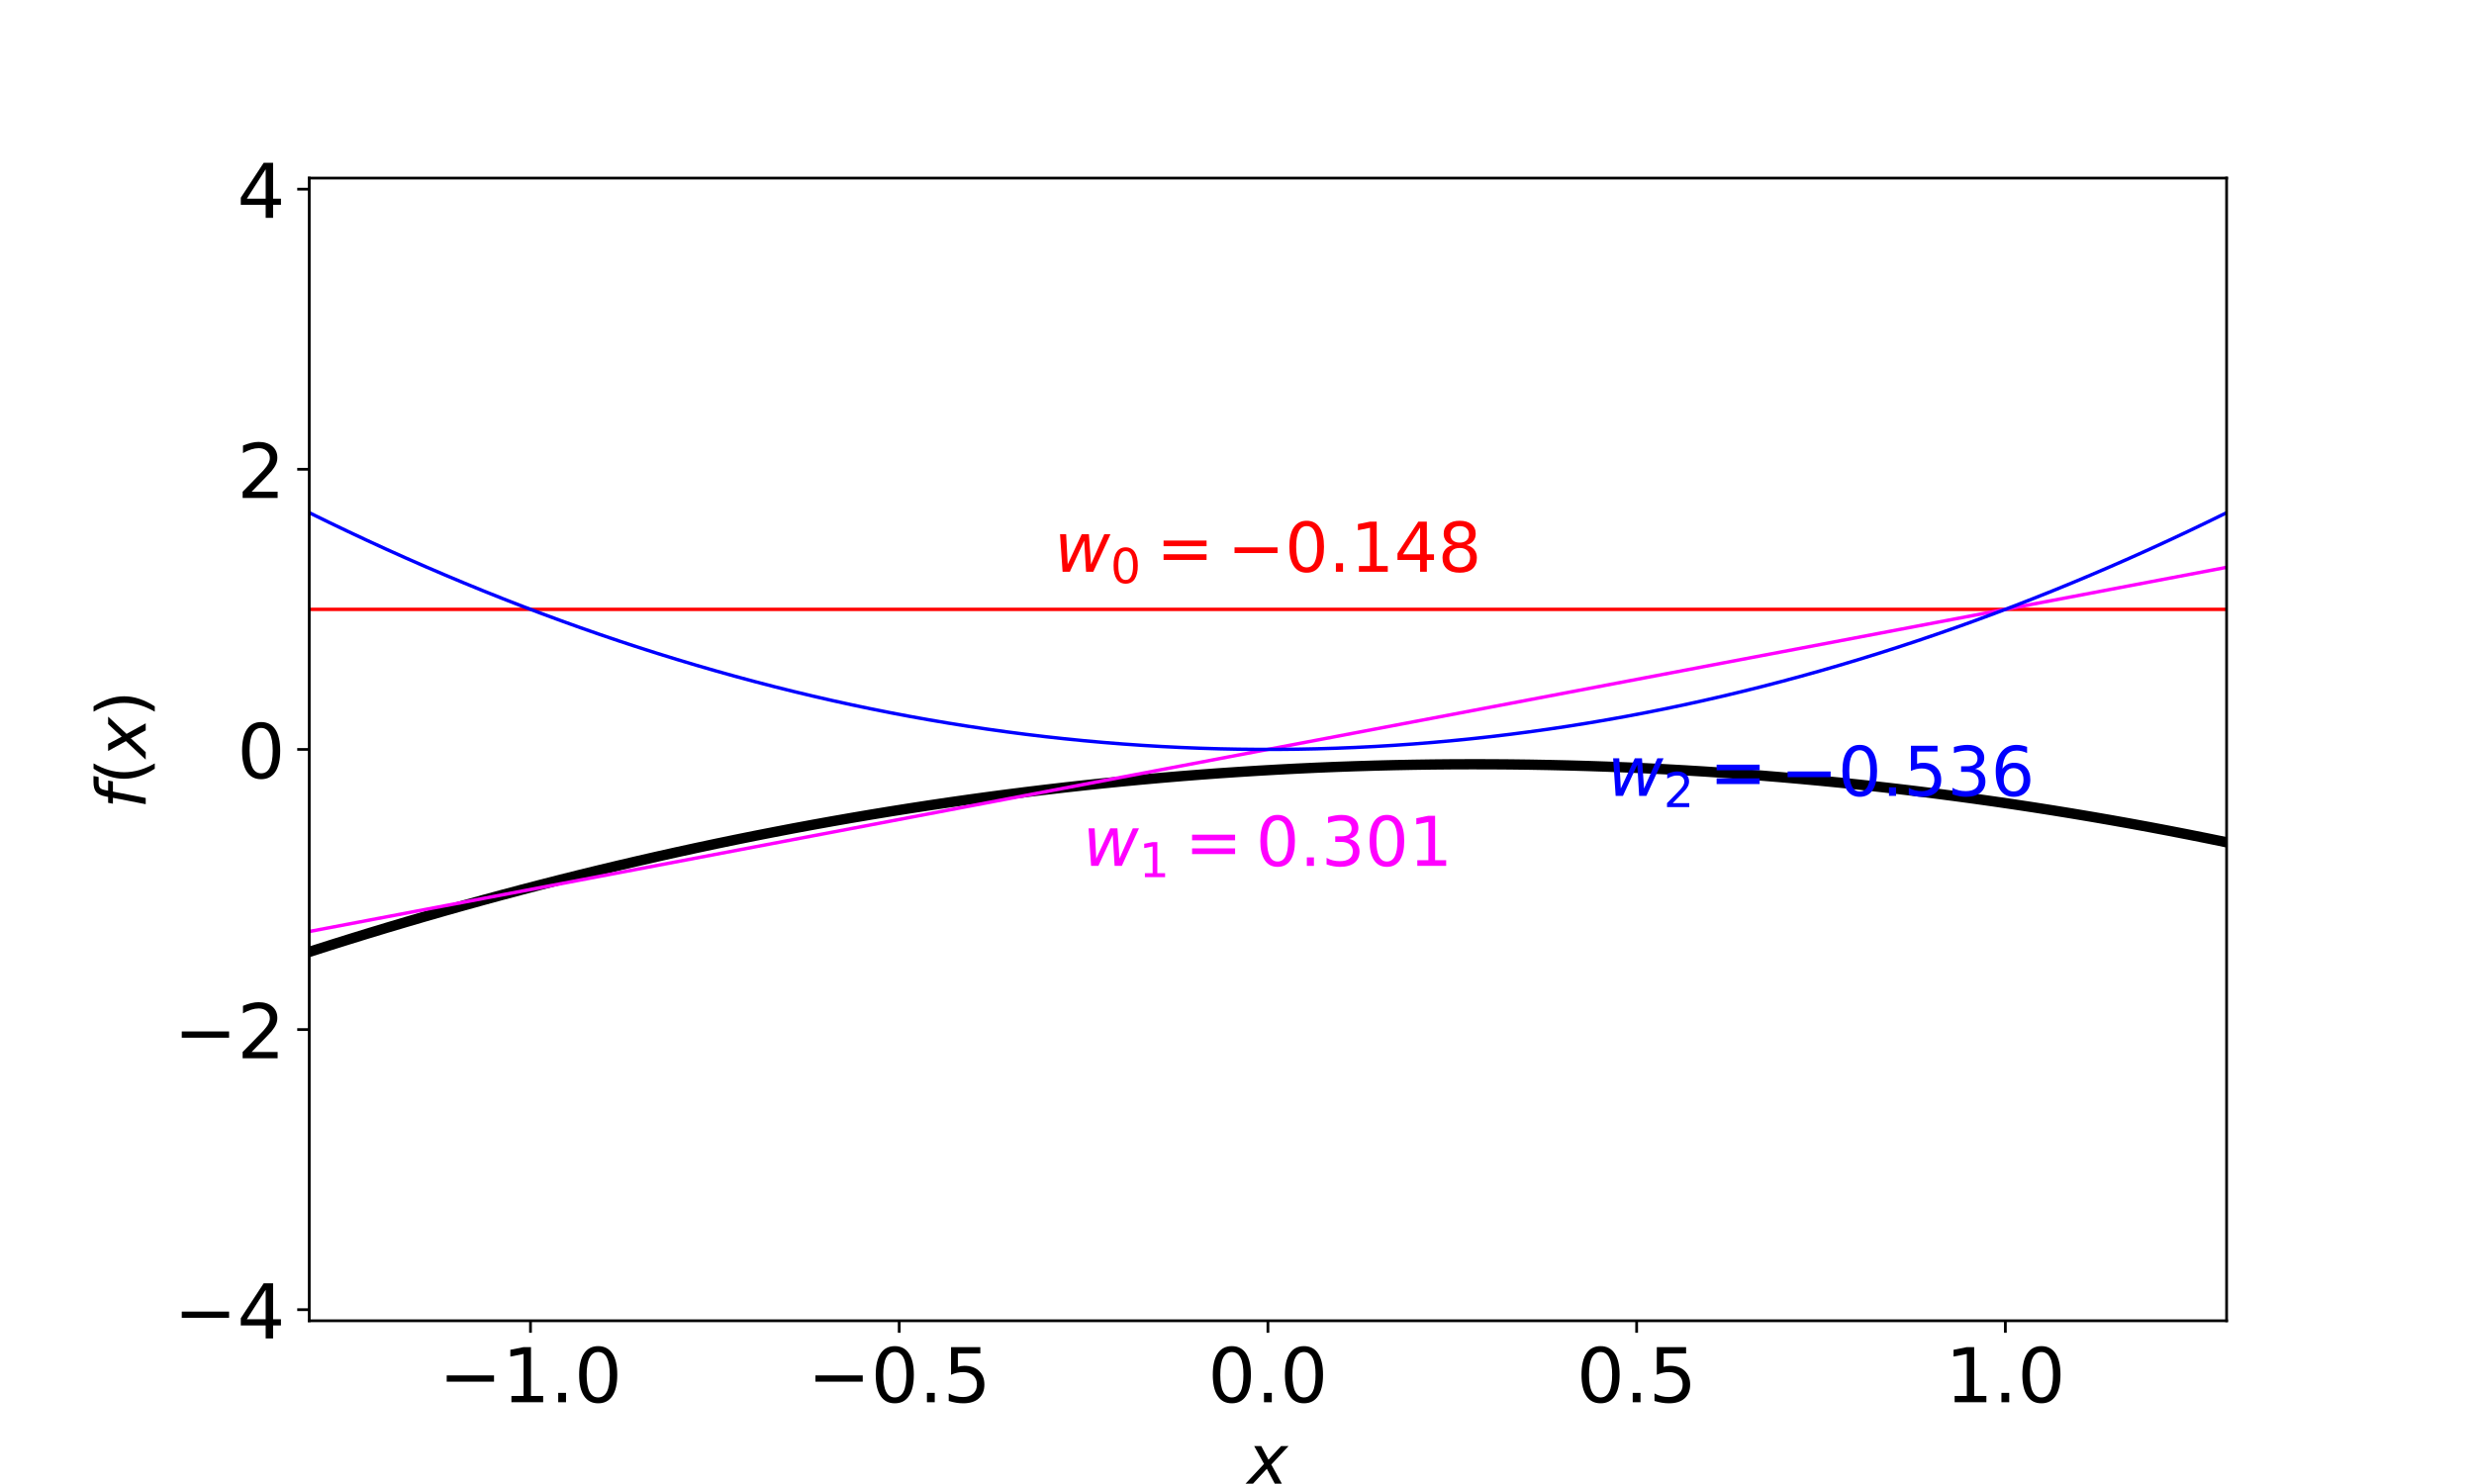
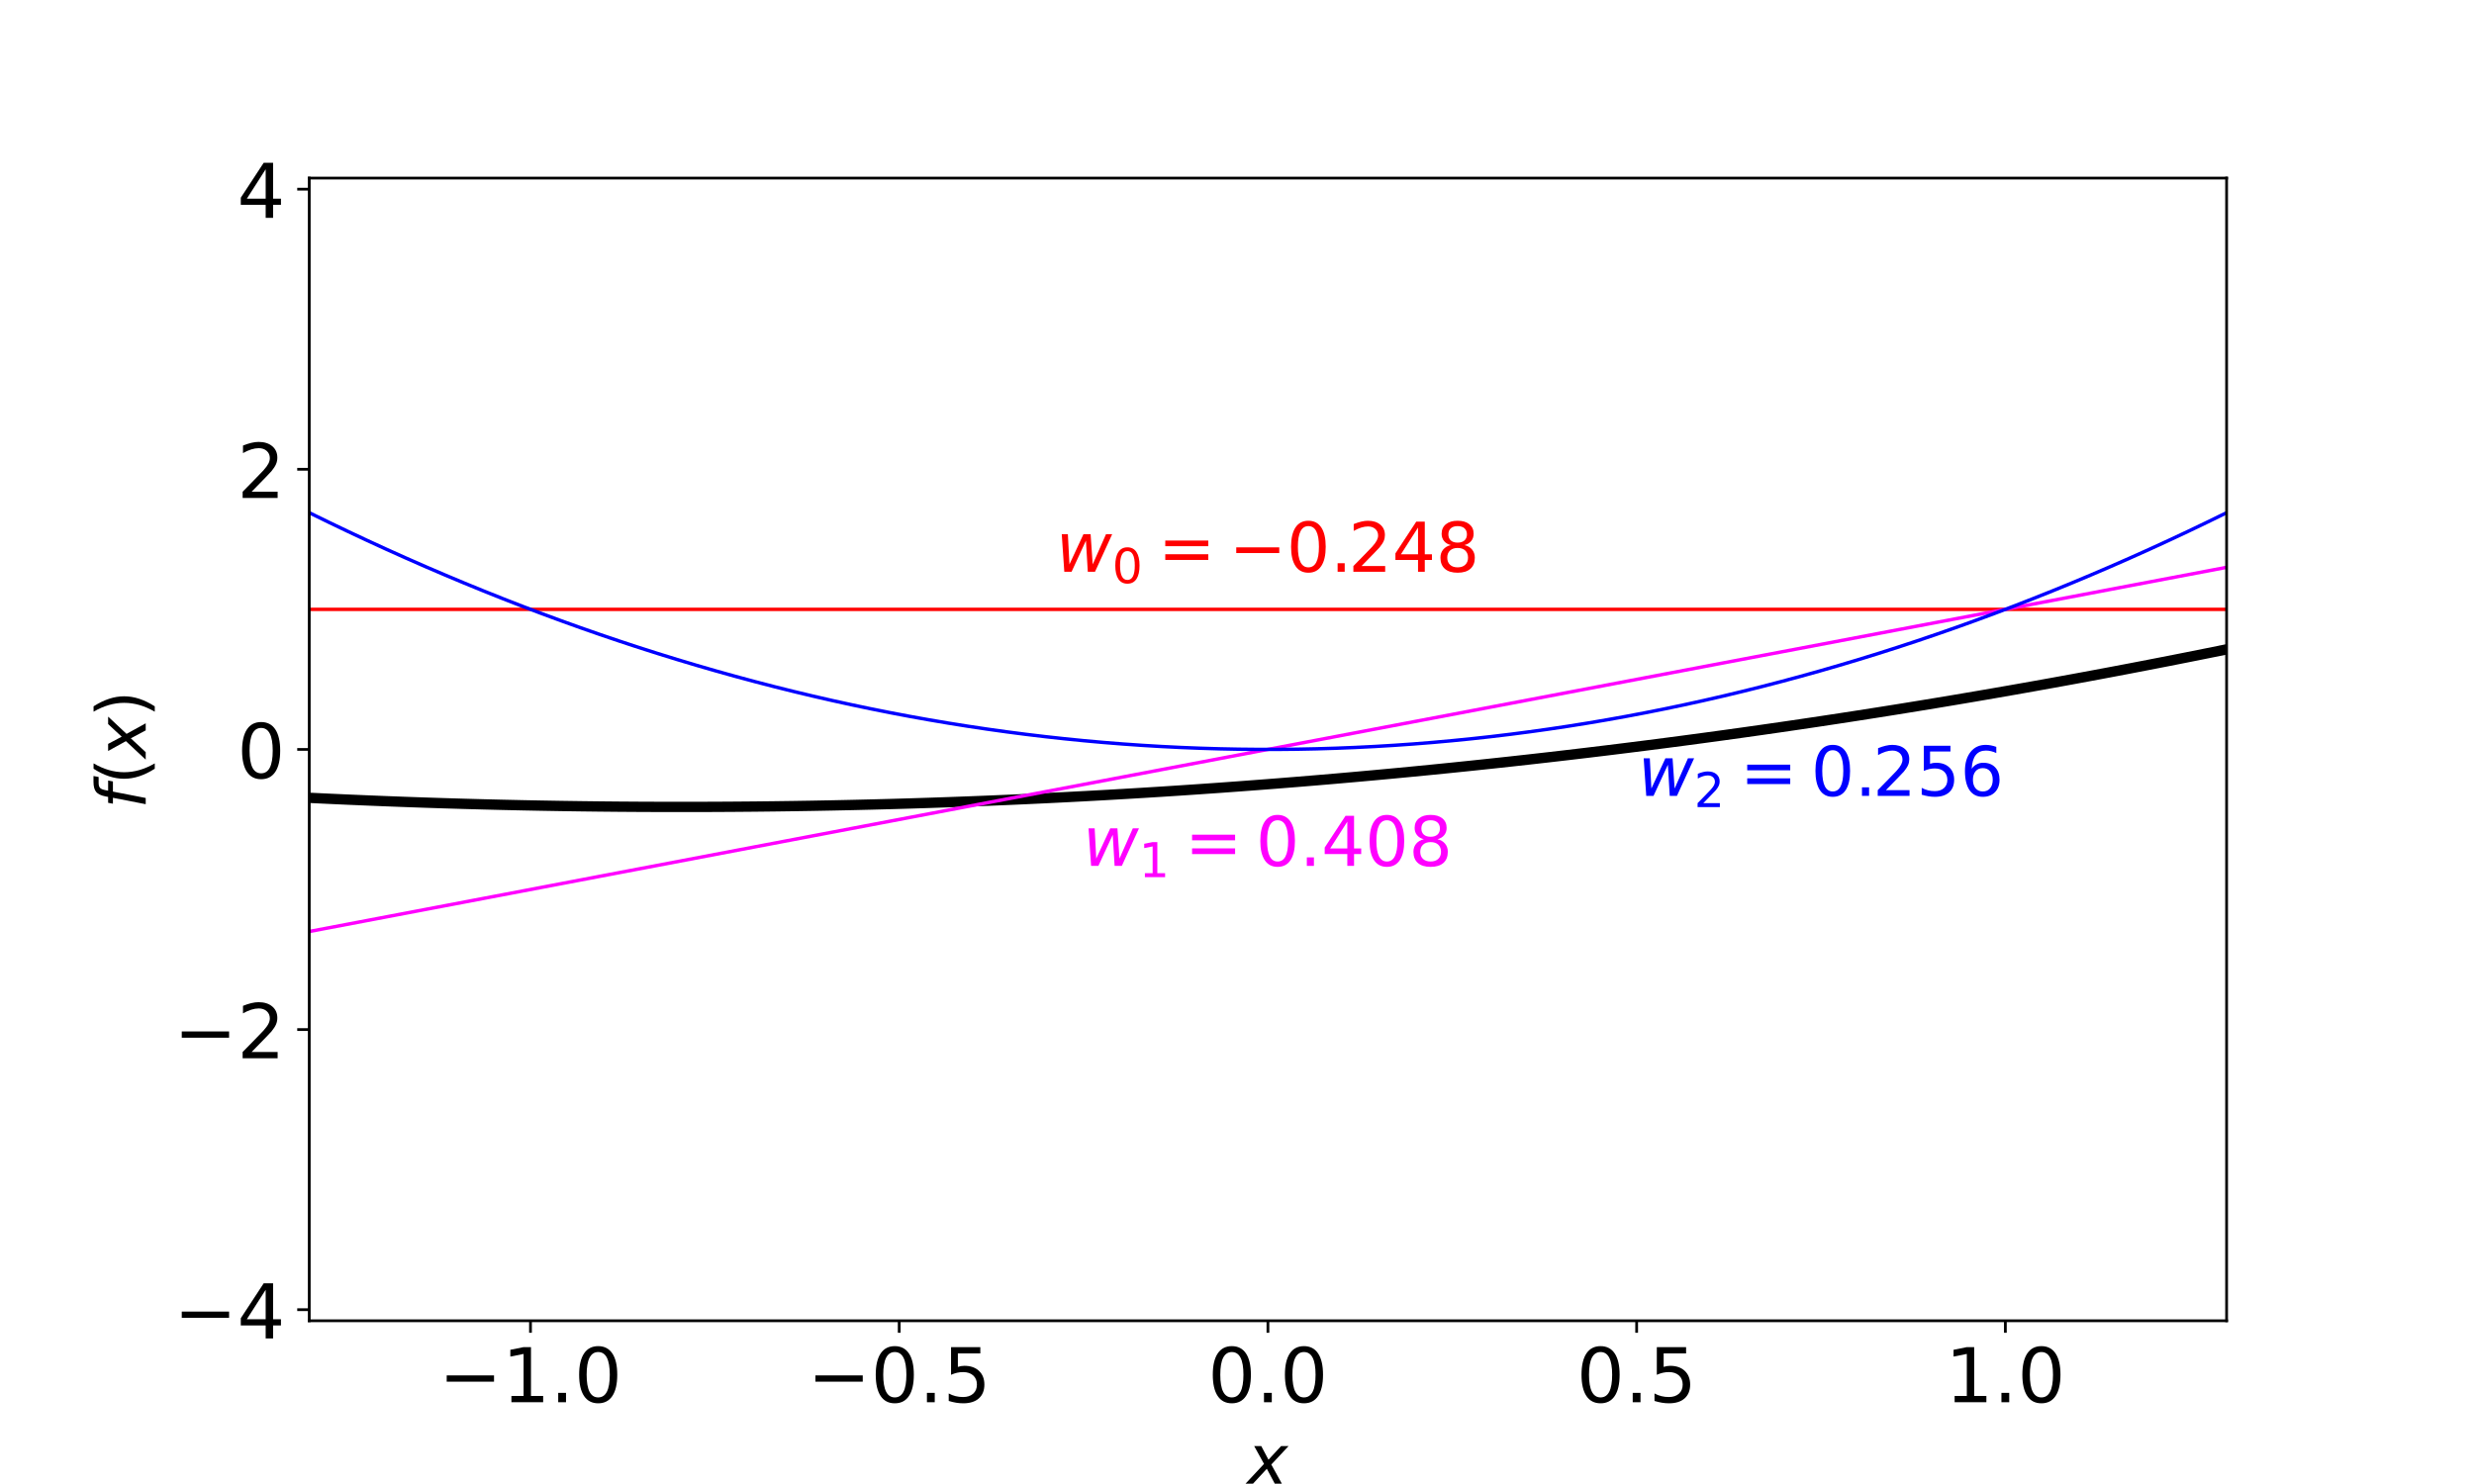
<svg xmlns="http://www.w3.org/2000/svg" xmlns:xlink="http://www.w3.org/1999/xlink" width="720pt" height="432pt" viewBox="0 0 720 432" version="1.1">
  <defs>
    <style type="text/css">*{stroke-linejoin: round; stroke-linecap: butt}</style>
  </defs>
  <g id="figure_1">
    <g id="patch_1">
      <path d="M 0 432  L 720 432  L 720 0  L 0 0  L 0 432  z " style="fill: none" />
    </g>
    <g id="axes_1">
      <g id="patch_2">
        <path d="M 90 384.48  L 648 384.48  L 648 51.84  L 90 51.84  L 90 384.48  z " style="fill: none" />
      </g>
      <g id="matplotlib.axis_1">
        <g id="xtick_1">
          <g id="line2d_1">
            <defs>
-               <path id="m9d57f98d17" d="M 0 0  L 0 3.5  " style="stroke: #000000; stroke-width: 0.8" />
-             </defs>
-             <g>
-               <use xlink:href="#m9d57f98d17" x="154.385" y="384.48" style="stroke: #000000; stroke-width: 0.8" />
+               <path id="ma5c6280e50" d="M 0 0  L 0 3.5  " style="stroke: #000000; stroke-width: 0.8" />
+             </defs>
+             <g>
+               <use xlink:href="#ma5c6280e50" x="154.385" y="384.48" style="stroke: #000000; stroke-width: 0.8" />
            </g>
          </g>
          <g id="text_1">
            <g transform="translate(127.6735 408.1966) scale(0.22 -0.22)">
              <defs>
                <path id="DejaVuSans-2212" d="M 678 2272  L 4684 2272  L 4684 1741  L 678 1741  L 678 2272  z " transform="scale(0.015625)" />
                <path id="DejaVuSans-31" d="M 794 531  L 1825 531  L 1825 4091  L 703 3866  L 703 4441  L 1819 4666  L 2450 4666  L 2450 531  L 3481 531  L 3481 0  L 794 0  L 794 531  z " transform="scale(0.015625)" />
                <path id="DejaVuSans-2e" d="M 684 794  L 1344 794  L 1344 0  L 684 0  L 684 794  z " transform="scale(0.015625)" />
                <path id="DejaVuSans-30" d="M 2034 4250  Q 1547 4250 1301 3770  Q 1056 3291 1056 2328  Q 1056 1369 1301 889  Q 1547 409 2034 409  Q 2525 409 2770 889  Q 3016 1369 3016 2328  Q 3016 3291 2770 3770  Q 2525 4250 2034 4250  z M 2034 4750  Q 2819 4750 3233 4129  Q 3647 3509 3647 2328  Q 3647 1150 3233 529  Q 2819 -91 2034 -91  Q 1250 -91 836 529  Q 422 1150 422 2328  Q 422 3509 836 4129  Q 1250 4750 2034 4750  z " transform="scale(0.015625)" />
              </defs>
              <use xlink:href="#DejaVuSans-2212" />
              <use xlink:href="#DejaVuSans-31" transform="translate(83.78906 0)" />
              <use xlink:href="#DejaVuSans-2e" transform="translate(147.4121 0)" />
              <use xlink:href="#DejaVuSans-30" transform="translate(179.1992 0)" />
            </g>
          </g>
        </g>
        <g id="xtick_2">
          <g id="line2d_2">
            <g>
-               <use xlink:href="#m9d57f98d17" x="261.692" y="384.48" style="stroke: #000000; stroke-width: 0.8" />
+               <use xlink:href="#ma5c6280e50" x="261.692" y="384.48" style="stroke: #000000; stroke-width: 0.8" />
            </g>
          </g>
          <g id="text_2">
            <g transform="translate(234.9812 408.1966) scale(0.22 -0.22)">
              <defs>
                <path id="DejaVuSans-35" d="M 691 4666  L 3169 4666  L 3169 4134  L 1269 4134  L 1269 2991  Q 1406 3038 1543 3061  Q 1681 3084 1819 3084  Q 2600 3084 3056 2656  Q 3513 2228 3513 1497  Q 3513 744 3044 326  Q 2575 -91 1722 -91  Q 1428 -91 1123 -41  Q 819 9 494 109  L 494 744  Q 775 591 1075 516  Q 1375 441 1709 441  Q 2250 441 2565 725  Q 2881 1009 2881 1497  Q 2881 1984 2565 2268  Q 2250 2553 1709 2553  Q 1456 2553 1204 2497  Q 953 2441 691 2322  L 691 4666  z " transform="scale(0.015625)" />
              </defs>
              <use xlink:href="#DejaVuSans-2212" />
              <use xlink:href="#DejaVuSans-30" transform="translate(83.78906 0)" />
              <use xlink:href="#DejaVuSans-2e" transform="translate(147.4121 0)" />
              <use xlink:href="#DejaVuSans-35" transform="translate(179.1992 0)" />
            </g>
          </g>
        </g>
        <g id="xtick_3">
          <g id="line2d_3">
            <g>
-               <use xlink:href="#m9d57f98d17" x="369" y="384.48" style="stroke: #000000; stroke-width: 0.8" />
+               <use xlink:href="#ma5c6280e50" x="369" y="384.48" style="stroke: #000000; stroke-width: 0.8" />
            </g>
          </g>
          <g id="text_3">
            <g transform="translate(351.5066 408.1966) scale(0.22 -0.22)">
              <use xlink:href="#DejaVuSans-30" />
              <use xlink:href="#DejaVuSans-2e" transform="translate(63.62305 0)" />
              <use xlink:href="#DejaVuSans-30" transform="translate(95.41016 0)" />
            </g>
          </g>
        </g>
        <g id="xtick_4">
          <g id="line2d_4">
            <g>
-               <use xlink:href="#m9d57f98d17" x="476.308" y="384.48" style="stroke: #000000; stroke-width: 0.8" />
+               <use xlink:href="#ma5c6280e50" x="476.308" y="384.48" style="stroke: #000000; stroke-width: 0.8" />
            </g>
          </g>
          <g id="text_4">
            <g transform="translate(458.8143 408.1966) scale(0.22 -0.22)">
              <use xlink:href="#DejaVuSans-30" />
              <use xlink:href="#DejaVuSans-2e" transform="translate(63.62305 0)" />
              <use xlink:href="#DejaVuSans-35" transform="translate(95.41016 0)" />
            </g>
          </g>
        </g>
        <g id="xtick_5">
          <g id="line2d_5">
            <g>
-               <use xlink:href="#m9d57f98d17" x="583.615" y="384.48" style="stroke: #000000; stroke-width: 0.8" />
+               <use xlink:href="#ma5c6280e50" x="583.615" y="384.48" style="stroke: #000000; stroke-width: 0.8" />
            </g>
          </g>
          <g id="text_5">
            <g transform="translate(566.1219 408.1966) scale(0.22 -0.22)">
              <use xlink:href="#DejaVuSans-31" />
              <use xlink:href="#DejaVuSans-2e" transform="translate(63.62305 0)" />
              <use xlink:href="#DejaVuSans-30" transform="translate(95.41016 0)" />
            </g>
          </g>
        </g>
        <g id="text_6">
          <g transform="translate(363 431.9688) scale(0.2 -0.2)">
            <defs>
              <path id="DejaVuSans-Oblique-78" d="M 3841 3500  L 2234 1784  L 3219 0  L 2559 0  L 1819 1388  L 531 0  L -166 0  L 1556 1844  L 641 3500  L 1300 3500  L 1972 2234  L 3144 3500  L 3841 3500  z " transform="scale(0.015625)" />
            </defs>
            <use xlink:href="#DejaVuSans-Oblique-78" transform="translate(0 0.3125)" />
          </g>
        </g>
      </g>
      <g id="matplotlib.axis_2">
        <g id="ytick_1">
          <g id="line2d_6">
            <defs>
-               <path id="m019376d056" d="M 0 0  L -3.5 0  " style="stroke: #000000; stroke-width: 0.8" />
-             </defs>
-             <g>
-               <use xlink:href="#m019376d056" x="90" y="381.259" style="stroke: #000000; stroke-width: 0.8" />
+               <path id="m6ed3417cb5" d="M 0 0  L -3.5 0  " style="stroke: #000000; stroke-width: 0.8" />
+             </defs>
+             <g>
+               <use xlink:href="#m6ed3417cb5" x="90" y="381.259" style="stroke: #000000; stroke-width: 0.8" />
            </g>
          </g>
          <g id="text_7">
            <g transform="translate(50.56719 389.6168) scale(0.22 -0.22)">
              <defs>
                <path id="DejaVuSans-34" d="M 2419 4116  L 825 1625  L 2419 1625  L 2419 4116  z M 2253 4666  L 3047 4666  L 3047 1625  L 3713 1625  L 3713 1100  L 3047 1100  L 3047 0  L 2419 0  L 2419 1100  L 313 1100  L 313 1709  L 2253 4666  z " transform="scale(0.015625)" />
              </defs>
              <use xlink:href="#DejaVuSans-2212" />
              <use xlink:href="#DejaVuSans-34" transform="translate(83.78906 0)" />
            </g>
          </g>
        </g>
        <g id="ytick_2">
          <g id="line2d_7">
            <g>
-               <use xlink:href="#m019376d056" x="90" y="299.709" style="stroke: #000000; stroke-width: 0.8" />
+               <use xlink:href="#m6ed3417cb5" x="90" y="299.709" style="stroke: #000000; stroke-width: 0.8" />
            </g>
          </g>
          <g id="text_8">
            <g transform="translate(50.56719 308.0675) scale(0.22 -0.22)">
              <defs>
                <path id="DejaVuSans-32" d="M 1228 531  L 3431 531  L 3431 0  L 469 0  L 469 531  Q 828 903 1448 1529  Q 2069 2156 2228 2338  Q 2531 2678 2651 2914  Q 2772 3150 2772 3378  Q 2772 3750 2511 3984  Q 2250 4219 1831 4219  Q 1534 4219 1204 4116  Q 875 4013 500 3803  L 500 4441  Q 881 4594 1212 4672  Q 1544 4750 1819 4750  Q 2544 4750 2975 4387  Q 3406 4025 3406 3419  Q 3406 3131 3298 2873  Q 3191 2616 2906 2266  Q 2828 2175 2409 1742  Q 1991 1309 1228 531  z " transform="scale(0.015625)" />
              </defs>
              <use xlink:href="#DejaVuSans-2212" />
              <use xlink:href="#DejaVuSans-32" transform="translate(83.78906 0)" />
            </g>
          </g>
        </g>
        <g id="ytick_3">
          <g id="line2d_8">
            <g>
-               <use xlink:href="#m019376d056" x="90" y="218.16" style="stroke: #000000; stroke-width: 0.8" />
+               <use xlink:href="#m6ed3417cb5" x="90" y="218.16" style="stroke: #000000; stroke-width: 0.8" />
            </g>
          </g>
          <g id="text_9">
            <g transform="translate(69.0025 226.5183) scale(0.22 -0.22)">
              <use xlink:href="#DejaVuSans-30" />
            </g>
          </g>
        </g>
        <g id="ytick_4">
          <g id="line2d_9">
            <g>
-               <use xlink:href="#m019376d056" x="90" y="136.611" style="stroke: #000000; stroke-width: 0.8" />
+               <use xlink:href="#m6ed3417cb5" x="90" y="136.611" style="stroke: #000000; stroke-width: 0.8" />
            </g>
          </g>
          <g id="text_10">
            <g transform="translate(69.0025 144.969) scale(0.22 -0.22)">
              <use xlink:href="#DejaVuSans-32" />
            </g>
          </g>
        </g>
        <g id="ytick_5">
          <g id="line2d_10">
            <g>
-               <use xlink:href="#m019376d056" x="90" y="55.061" style="stroke: #000000; stroke-width: 0.8" />
+               <use xlink:href="#m6ed3417cb5" x="90" y="55.061" style="stroke: #000000; stroke-width: 0.8" />
            </g>
          </g>
          <g id="text_11">
            <g transform="translate(69.0025 63.41977) scale(0.22 -0.22)">
              <use xlink:href="#DejaVuSans-34" />
            </g>
          </g>
        </g>
        <g id="text_12">
          <g transform="translate(42.40781 235.46) rotate(-90) scale(0.2 -0.2)">
            <defs>
              <path id="DejaVuSans-Oblique-66" d="M 3059 4863  L 2969 4384  L 2419 4384  Q 2106 4384 1964 4261  Q 1822 4138 1753 3809  L 1691 3500  L 2638 3500  L 2553 3053  L 1606 3053  L 1013 0  L 434 0  L 1031 3053  L 481 3053  L 563 3500  L 1113 3500  L 1159 3744  Q 1278 4363 1576 4613  Q 1875 4863 2516 4863  L 3059 4863  z " transform="scale(0.015625)" />
              <path id="DejaVuSans-28" d="M 1984 4856  Q 1566 4138 1362 3434  Q 1159 2731 1159 2009  Q 1159 1288 1364 580  Q 1569 -128 1984 -844  L 1484 -844  Q 1016 -109 783 600  Q 550 1309 550 2009  Q 550 2706 781 3412  Q 1013 4119 1484 4856  L 1984 4856  z " transform="scale(0.015625)" />
              <path id="DejaVuSans-29" d="M 513 4856  L 1013 4856  Q 1481 4119 1714 3412  Q 1947 2706 1947 2009  Q 1947 1309 1714 600  Q 1481 -109 1013 -844  L 513 -844  Q 928 -128 1133 580  Q 1338 1288 1338 2009  Q 1338 2731 1133 3434  Q 928 4138 513 4856  z " transform="scale(0.015625)" />
            </defs>
            <use xlink:href="#DejaVuSans-Oblique-66" transform="translate(0 0.015625)" />
            <use xlink:href="#DejaVuSans-28" transform="translate(35.20508 0.015625)" />
            <use xlink:href="#DejaVuSans-Oblique-78" transform="translate(74.21875 0.015625)" />
            <use xlink:href="#DejaVuSans-29" transform="translate(133.3984 0.015625)" />
          </g>
        </g>
      </g>
      <g id="line2d_11">
-         <path d="M 90 277.098  L 95.636 275.298  L 101.273 273.528  L 106.909 271.788  L 112.545 270.078  L 118.182 268.399  L 123.818 266.749  L 129.455 265.13  L 135.091 263.541  L 140.727 261.982  L 146.364 260.454  L 152 258.955  L 157.636 257.487  L 163.273 256.048  L 168.909 254.64  L 174.545 253.262  L 180.182 251.915  L 185.818 250.597  L 191.455 249.31  L 197.091 248.052  L 202.727 246.825  L 208.364 245.628  L 214 244.462  L 219.636 243.325  L 225.273 242.219  L 230.909 241.142  L 236.545 240.096  L 242.182 239.08  L 247.818 238.095  L 253.455 237.139  L 259.091 236.213  L 264.727 235.318  L 270.364 234.453  L 276 233.618  L 281.636 232.813  L 287.273 232.039  L 292.909 231.294  L 298.545 230.58  L 304.182 229.896  L 309.818 229.241  L 315.455 228.618  L 321.091 228.024  L 326.727 227.46  L 332.364 226.927  L 338 226.424  L 343.636 225.951  L 349.273 225.508  L 354.909 225.095  L 360.545 224.713  L 366.182 224.36  L 371.818 224.038  L 377.455 223.746  L 383.091 223.484  L 388.727 223.252  L 394.364 223.051  L 400 222.879  L 405.636 222.738  L 411.273 222.627  L 416.909 222.546  L 422.545 222.495  L 428.182 222.475  L 433.818 222.484  L 439.455 222.524  L 445.091 222.594  L 450.727 222.694  L 456.364 222.824  L 462 222.984  L 467.636 223.175  L 473.273 223.396  L 478.909 223.647  L 484.545 223.928  L 490.182 224.239  L 495.818 224.58  L 501.455 224.952  L 507.091 225.353  L 512.727 225.785  L 518.364 226.247  L 524 226.739  L 529.636 227.261  L 535.273 227.814  L 540.909 228.397  L 546.545 229.009  L 552.182 229.652  L 557.818 230.325  L 563.455 231.029  L 569.091 231.762  L 574.727 232.526  L 580.364 233.32  L 586 234.143  L 591.636 234.998  L 597.273 235.882  L 602.909 236.796  L 608.545 237.741  L 614.182 238.716  L 619.818 239.72  L 625.455 240.755  L 631.091 241.821  L 636.727 242.916  L 642.364 244.042  L 648 245.197  " clip-path="url(#paf338ed918)" style="fill: none; stroke: #000000; stroke-width: 3; stroke-linecap: square" />
+         <path d="M 90 232.252  L 95.636 232.521  L 101.273 232.775  L 106.909 233.015  L 112.545 233.241  L 118.182 233.453  L 123.818 233.65  L 129.455 233.832  L 135.091 234  L 140.727 234.154  L 146.364 234.294  L 152 234.419  L 157.636 234.529  L 163.273 234.625  L 168.909 234.707  L 174.545 234.775  L 180.182 234.828  L 185.818 234.866  L 191.455 234.89  L 197.091 234.9  L 202.727 234.896  L 208.364 234.877  L 214 234.843  L 219.636 234.796  L 225.273 234.733  L 230.909 234.657  L 236.545 234.566  L 242.182 234.46  L 247.818 234.341  L 253.455 234.206  L 259.091 234.058  L 264.727 233.895  L 270.364 233.718  L 276 233.526  L 281.636 233.32  L 287.273 233.099  L 292.909 232.864  L 298.545 232.615  L 304.182 232.351  L 309.818 232.073  L 315.455 231.78  L 321.091 231.473  L 326.727 231.152  L 332.364 230.816  L 338 230.466  L 343.636 230.101  L 349.273 229.722  L 354.909 229.329  L 360.545 228.921  L 366.182 228.499  L 371.818 228.063  L 377.455 227.612  L 383.091 227.146  L 388.727 226.667  L 394.364 226.172  L 400 225.664  L 405.636 225.141  L 411.273 224.603  L 416.909 224.052  L 422.545 223.486  L 428.182 222.905  L 433.818 222.31  L 439.455 221.701  L 445.091 221.077  L 450.727 220.439  L 456.364 219.786  L 462 219.119  L 467.636 218.438  L 473.273 217.742  L 478.909 217.032  L 484.545 216.308  L 490.182 215.569  L 495.818 214.815  L 501.455 214.048  L 507.091 213.265  L 512.727 212.469  L 518.364 211.658  L 524 210.833  L 529.636 209.993  L 535.273 209.139  L 540.909 208.27  L 546.545 207.387  L 552.182 206.49  L 557.818 205.578  L 563.455 204.652  L 569.091 203.712  L 574.727 202.757  L 580.364 201.787  L 586 200.804  L 591.636 199.805  L 597.273 198.793  L 602.909 197.766  L 608.545 196.725  L 614.182 195.669  L 619.818 194.599  L 625.455 193.514  L 631.091 192.415  L 636.727 191.302  L 642.364 190.174  L 648 189.032  " clip-path="url(#p3b16f92b8e)" style="fill: none; stroke: #000000; stroke-width: 3; stroke-linecap: square" />
      </g>
      <g id="line2d_12">
-         <path d="M 90 177.385  L 95.636 177.385  L 101.273 177.385  L 106.909 177.385  L 112.545 177.385  L 118.182 177.385  L 123.818 177.385  L 129.455 177.385  L 135.091 177.385  L 140.727 177.385  L 146.364 177.385  L 152 177.385  L 157.636 177.385  L 163.273 177.385  L 168.909 177.385  L 174.545 177.385  L 180.182 177.385  L 185.818 177.385  L 191.455 177.385  L 197.091 177.385  L 202.727 177.385  L 208.364 177.385  L 214 177.385  L 219.636 177.385  L 225.273 177.385  L 230.909 177.385  L 236.545 177.385  L 242.182 177.385  L 247.818 177.385  L 253.455 177.385  L 259.091 177.385  L 264.727 177.385  L 270.364 177.385  L 276 177.385  L 281.636 177.385  L 287.273 177.385  L 292.909 177.385  L 298.545 177.385  L 304.182 177.385  L 309.818 177.385  L 315.455 177.385  L 321.091 177.385  L 326.727 177.385  L 332.364 177.385  L 338 177.385  L 343.636 177.385  L 349.273 177.385  L 354.909 177.385  L 360.545 177.385  L 366.182 177.385  L 371.818 177.385  L 377.455 177.385  L 383.091 177.385  L 388.727 177.385  L 394.364 177.385  L 400 177.385  L 405.636 177.385  L 411.273 177.385  L 416.909 177.385  L 422.545 177.385  L 428.182 177.385  L 433.818 177.385  L 439.455 177.385  L 445.091 177.385  L 450.727 177.385  L 456.364 177.385  L 462 177.385  L 467.636 177.385  L 473.273 177.385  L 478.909 177.385  L 484.545 177.385  L 490.182 177.385  L 495.818 177.385  L 501.455 177.385  L 507.091 177.385  L 512.727 177.385  L 518.364 177.385  L 524 177.385  L 529.636 177.385  L 535.273 177.385  L 540.909 177.385  L 546.545 177.385  L 552.182 177.385  L 557.818 177.385  L 563.455 177.385  L 569.091 177.385  L 574.727 177.385  L 580.364 177.385  L 586 177.385  L 591.636 177.385  L 597.273 177.385  L 602.909 177.385  L 608.545 177.385  L 614.182 177.385  L 619.818 177.385  L 625.455 177.385  L 631.091 177.385  L 636.727 177.385  L 642.364 177.385  L 648 177.385  " clip-path="url(#paf338ed918)" style="fill: none; stroke: #ff0000; stroke-linecap: square" />
+         <path d="M 90 177.385  L 95.636 177.385  L 101.273 177.385  L 106.909 177.385  L 112.545 177.385  L 118.182 177.385  L 123.818 177.385  L 129.455 177.385  L 135.091 177.385  L 140.727 177.385  L 146.364 177.385  L 152 177.385  L 157.636 177.385  L 163.273 177.385  L 168.909 177.385  L 174.545 177.385  L 180.182 177.385  L 185.818 177.385  L 191.455 177.385  L 197.091 177.385  L 202.727 177.385  L 208.364 177.385  L 214 177.385  L 219.636 177.385  L 225.273 177.385  L 230.909 177.385  L 236.545 177.385  L 242.182 177.385  L 247.818 177.385  L 253.455 177.385  L 259.091 177.385  L 264.727 177.385  L 270.364 177.385  L 276 177.385  L 281.636 177.385  L 287.273 177.385  L 292.909 177.385  L 298.545 177.385  L 304.182 177.385  L 309.818 177.385  L 315.455 177.385  L 321.091 177.385  L 326.727 177.385  L 332.364 177.385  L 338 177.385  L 343.636 177.385  L 349.273 177.385  L 354.909 177.385  L 360.545 177.385  L 366.182 177.385  L 371.818 177.385  L 377.455 177.385  L 383.091 177.385  L 388.727 177.385  L 394.364 177.385  L 400 177.385  L 405.636 177.385  L 411.273 177.385  L 416.909 177.385  L 422.545 177.385  L 428.182 177.385  L 433.818 177.385  L 439.455 177.385  L 445.091 177.385  L 450.727 177.385  L 456.364 177.385  L 462 177.385  L 467.636 177.385  L 473.273 177.385  L 478.909 177.385  L 484.545 177.385  L 490.182 177.385  L 495.818 177.385  L 501.455 177.385  L 507.091 177.385  L 512.727 177.385  L 518.364 177.385  L 524 177.385  L 529.636 177.385  L 535.273 177.385  L 540.909 177.385  L 546.545 177.385  L 552.182 177.385  L 557.818 177.385  L 563.455 177.385  L 569.091 177.385  L 574.727 177.385  L 580.364 177.385  L 586 177.385  L 591.636 177.385  L 597.273 177.385  L 602.909 177.385  L 608.545 177.385  L 614.182 177.385  L 619.818 177.385  L 625.455 177.385  L 631.091 177.385  L 636.727 177.385  L 642.364 177.385  L 648 177.385  " clip-path="url(#p3b16f92b8e)" style="fill: none; stroke: #ff0000; stroke-linecap: square" />
      </g>
      <g id="line2d_13">
-         <path d="M 90 271.167  L 95.636 270.096  L 101.273 269.025  L 106.909 267.954  L 112.545 266.884  L 118.182 265.813  L 123.818 264.742  L 129.455 263.671  L 135.091 262.6  L 140.727 261.529  L 146.364 260.459  L 152 259.388  L 157.636 258.317  L 163.273 257.246  L 168.909 256.175  L 174.545 255.104  L 180.182 254.033  L 185.818 252.963  L 191.455 251.892  L 197.091 250.821  L 202.727 249.75  L 208.364 248.679  L 214 247.608  L 219.636 246.537  L 225.273 245.467  L 230.909 244.396  L 236.545 243.325  L 242.182 242.254  L 247.818 241.183  L 253.455 240.112  L 259.091 239.042  L 264.727 237.971  L 270.364 236.9  L 276 235.829  L 281.636 234.758  L 287.273 233.687  L 292.909 232.616  L 298.545 231.546  L 304.182 230.475  L 309.818 229.404  L 315.455 228.333  L 321.091 227.262  L 326.727 226.191  L 332.364 225.121  L 338 224.05  L 343.636 222.979  L 349.273 221.908  L 354.909 220.837  L 360.545 219.766  L 366.182 218.695  L 371.818 217.625  L 377.455 216.554  L 383.091 215.483  L 388.727 214.412  L 394.364 213.341  L 400 212.27  L 405.636 211.199  L 411.273 210.129  L 416.909 209.058  L 422.545 207.987  L 428.182 206.916  L 433.818 205.845  L 439.455 204.774  L 445.091 203.704  L 450.727 202.633  L 456.364 201.562  L 462 200.491  L 467.636 199.42  L 473.273 198.349  L 478.909 197.278  L 484.545 196.208  L 490.182 195.137  L 495.818 194.066  L 501.455 192.995  L 507.091 191.924  L 512.727 190.853  L 518.364 189.783  L 524 188.712  L 529.636 187.641  L 535.273 186.57  L 540.909 185.499  L 546.545 184.428  L 552.182 183.357  L 557.818 182.287  L 563.455 181.216  L 569.091 180.145  L 574.727 179.074  L 580.364 178.003  L 586 176.932  L 591.636 175.861  L 597.273 174.791  L 602.909 173.72  L 608.545 172.649  L 614.182 171.578  L 619.818 170.507  L 625.455 169.436  L 631.091 168.366  L 636.727 167.295  L 642.364 166.224  L 648 165.153  " clip-path="url(#paf338ed918)" style="fill: none; stroke: #ff00ff; stroke-linecap: square" />
+         <path d="M 90 271.167  L 95.636 270.096  L 101.273 269.025  L 106.909 267.954  L 112.545 266.884  L 118.182 265.813  L 123.818 264.742  L 129.455 263.671  L 135.091 262.6  L 140.727 261.529  L 146.364 260.459  L 152 259.388  L 157.636 258.317  L 163.273 257.246  L 168.909 256.175  L 174.545 255.104  L 180.182 254.033  L 185.818 252.963  L 191.455 251.892  L 197.091 250.821  L 202.727 249.75  L 208.364 248.679  L 214 247.608  L 219.636 246.537  L 225.273 245.467  L 230.909 244.396  L 236.545 243.325  L 242.182 242.254  L 247.818 241.183  L 253.455 240.112  L 259.091 239.042  L 264.727 237.971  L 270.364 236.9  L 276 235.829  L 281.636 234.758  L 287.273 233.687  L 292.909 232.616  L 298.545 231.546  L 304.182 230.475  L 309.818 229.404  L 315.455 228.333  L 321.091 227.262  L 326.727 226.191  L 332.364 225.121  L 338 224.05  L 343.636 222.979  L 349.273 221.908  L 354.909 220.837  L 360.545 219.766  L 366.182 218.695  L 371.818 217.625  L 377.455 216.554  L 383.091 215.483  L 388.727 214.412  L 394.364 213.341  L 400 212.27  L 405.636 211.199  L 411.273 210.129  L 416.909 209.058  L 422.545 207.987  L 428.182 206.916  L 433.818 205.845  L 439.455 204.774  L 445.091 203.704  L 450.727 202.633  L 456.364 201.562  L 462 200.491  L 467.636 199.42  L 473.273 198.349  L 478.909 197.278  L 484.545 196.208  L 490.182 195.137  L 495.818 194.066  L 501.455 192.995  L 507.091 191.924  L 512.727 190.853  L 518.364 189.783  L 524 188.712  L 529.636 187.641  L 535.273 186.57  L 540.909 185.499  L 546.545 184.428  L 552.182 183.357  L 557.818 182.287  L 563.455 181.216  L 569.091 180.145  L 574.727 179.074  L 580.364 178.003  L 586 176.932  L 591.636 175.861  L 597.273 174.791  L 602.909 173.72  L 608.545 172.649  L 614.182 171.578  L 619.818 170.507  L 625.455 169.436  L 631.091 168.366  L 636.727 167.295  L 642.364 166.224  L 648 165.153  " clip-path="url(#p3b16f92b8e)" style="fill: none; stroke: #ff00ff; stroke-linecap: square" />
      </g>
      <g id="line2d_14">
-         <path d="M 90 149.251  L 95.636 152.007  L 101.273 154.707  L 106.909 157.35  L 112.545 159.938  L 118.182 162.469  L 123.818 164.944  L 129.455 167.362  L 135.091 169.725  L 140.727 172.031  L 146.364 174.281  L 152 176.474  L 157.636 178.612  L 163.273 180.693  L 168.909 182.718  L 174.545 184.686  L 180.182 186.599  L 185.818 188.455  L 191.455 190.255  L 197.091 191.998  L 202.727 193.686  L 208.364 195.317  L 214 196.892  L 219.636 198.41  L 225.273 199.873  L 230.909 201.279  L 236.545 202.629  L 242.182 203.923  L 247.818 205.16  L 253.455 206.341  L 259.091 207.466  L 264.727 208.535  L 270.364 209.547  L 276 210.503  L 281.636 211.403  L 287.273 212.247  L 292.909 213.035  L 298.545 213.766  L 304.182 214.441  L 309.818 215.059  L 315.455 215.622  L 321.091 216.128  L 326.727 216.578  L 332.364 216.972  L 338 217.309  L 343.636 217.591  L 349.273 217.815  L 354.909 217.984  L 360.545 218.097  L 366.182 218.153  L 371.818 218.153  L 377.455 218.097  L 383.091 217.984  L 388.727 217.815  L 394.364 217.591  L 400 217.309  L 405.636 216.972  L 411.273 216.578  L 416.909 216.128  L 422.545 215.622  L 428.182 215.059  L 433.818 214.441  L 439.455 213.766  L 445.091 213.035  L 450.727 212.247  L 456.364 211.403  L 462 210.503  L 467.636 209.547  L 473.273 208.535  L 478.909 207.466  L 484.545 206.341  L 490.182 205.16  L 495.818 203.923  L 501.455 202.629  L 507.091 201.279  L 512.727 199.873  L 518.364 198.41  L 524 196.892  L 529.636 195.317  L 535.273 193.686  L 540.909 191.998  L 546.545 190.255  L 552.182 188.455  L 557.818 186.599  L 563.455 184.686  L 569.091 182.718  L 574.727 180.693  L 580.364 178.612  L 586 176.474  L 591.636 174.281  L 597.273 172.031  L 602.909 169.725  L 608.545 167.362  L 614.182 164.944  L 619.818 162.469  L 625.455 159.938  L 631.091 157.35  L 636.727 154.707  L 642.364 152.007  L 648 149.251  " clip-path="url(#paf338ed918)" style="fill: none; stroke: #0000ff; stroke-linecap: square" />
+         <path d="M 90 149.251  L 95.636 152.007  L 101.273 154.707  L 106.909 157.35  L 112.545 159.938  L 118.182 162.469  L 123.818 164.944  L 129.455 167.362  L 135.091 169.725  L 140.727 172.031  L 146.364 174.281  L 152 176.474  L 157.636 178.612  L 163.273 180.693  L 168.909 182.718  L 174.545 184.686  L 180.182 186.599  L 185.818 188.455  L 191.455 190.255  L 197.091 191.998  L 202.727 193.686  L 208.364 195.317  L 214 196.892  L 219.636 198.41  L 225.273 199.873  L 230.909 201.279  L 236.545 202.629  L 242.182 203.923  L 247.818 205.16  L 253.455 206.341  L 259.091 207.466  L 264.727 208.535  L 270.364 209.547  L 276 210.503  L 281.636 211.403  L 287.273 212.247  L 292.909 213.035  L 298.545 213.766  L 304.182 214.441  L 309.818 215.059  L 315.455 215.622  L 321.091 216.128  L 326.727 216.578  L 332.364 216.972  L 338 217.309  L 343.636 217.591  L 349.273 217.815  L 354.909 217.984  L 360.545 218.097  L 366.182 218.153  L 371.818 218.153  L 377.455 218.097  L 383.091 217.984  L 388.727 217.815  L 394.364 217.591  L 400 217.309  L 405.636 216.972  L 411.273 216.578  L 416.909 216.128  L 422.545 215.622  L 428.182 215.059  L 433.818 214.441  L 439.455 213.766  L 445.091 213.035  L 450.727 212.247  L 456.364 211.403  L 462 210.503  L 467.636 209.547  L 473.273 208.535  L 478.909 207.466  L 484.545 206.341  L 490.182 205.16  L 495.818 203.923  L 501.455 202.629  L 507.091 201.279  L 512.727 199.873  L 518.364 198.41  L 524 196.892  L 529.636 195.317  L 535.273 193.686  L 540.909 191.998  L 546.545 190.255  L 552.182 188.455  L 557.818 186.599  L 563.455 184.686  L 569.091 182.718  L 574.727 180.693  L 580.364 178.612  L 586 176.474  L 591.636 174.281  L 597.273 172.031  L 602.909 169.725  L 608.545 167.362  L 614.182 164.944  L 619.818 162.469  L 625.455 159.938  L 631.091 157.35  L 636.727 154.707  L 642.364 152.007  L 648 149.251  " clip-path="url(#p3b16f92b8e)" style="fill: none; stroke: #0000ff; stroke-linecap: square" />
      </g>
      <g id="patch_3">
        <path d="M 90 384.48  L 90 51.84  " style="fill: none; stroke: #000000; stroke-width: 0.8; stroke-linejoin: miter; stroke-linecap: square" />
      </g>
      <g id="patch_4">
        <path d="M 648 384.48  L 648 51.84  " style="fill: none; stroke: #000000; stroke-width: 0.8; stroke-linejoin: miter; stroke-linecap: square" />
      </g>
      <g id="patch_5">
        <path d="M 90 384.48  L 648 384.48  " style="fill: none; stroke: #000000; stroke-width: 0.8; stroke-linejoin: miter; stroke-linecap: square" />
      </g>
      <g id="patch_6">
        <path d="M 90 51.84  L 648 51.84  " style="fill: none; stroke: #000000; stroke-width: 0.8; stroke-linejoin: miter; stroke-linecap: square" />
      </g>
      <g id="text_13">
-         <g style="fill: #ff0000" transform="translate(306.8 166.5943) scale(0.2 -0.2)">
+         <g style="fill: #ff0000" transform="translate(307.3 166.5943) scale(0.2 -0.2)">
          <defs>
            <path id="DejaVuSans-Oblique-77" d="M 544 3500  L 1113 3500  L 1259 684  L 2566 3500  L 3231 3500  L 3425 684  L 4666 3500  L 5241 3500  L 3641 0  L 2969 0  L 2797 2900  L 1459 0  L 781 0  L 544 3500  z " transform="scale(0.015625)" />
            <path id="DejaVuSans-3d" d="M 678 2906  L 4684 2906  L 4684 2381  L 678 2381  L 678 2906  z M 678 1631  L 4684 1631  L 4684 1100  L 678 1100  L 678 1631  z " transform="scale(0.015625)" />
            <path id="DejaVuSans-38" d="M 2034 2216  Q 1584 2216 1326 1975  Q 1069 1734 1069 1313  Q 1069 891 1326 650  Q 1584 409 2034 409  Q 2484 409 2743 651  Q 3003 894 3003 1313  Q 3003 1734 2745 1975  Q 2488 2216 2034 2216  z M 1403 2484  Q 997 2584 770 2862  Q 544 3141 544 3541  Q 544 4100 942 4425  Q 1341 4750 2034 4750  Q 2731 4750 3128 4425  Q 3525 4100 3525 3541  Q 3525 3141 3298 2862  Q 3072 2584 2669 2484  Q 3125 2378 3379 2068  Q 3634 1759 3634 1313  Q 3634 634 3220 271  Q 2806 -91 2034 -91  Q 1263 -91 848 271  Q 434 634 434 1313  Q 434 1759 690 2068  Q 947 2378 1403 2484  z M 1172 3481  Q 1172 3119 1398 2916  Q 1625 2713 2034 2713  Q 2441 2713 2670 2916  Q 2900 3119 2900 3481  Q 2900 3844 2670 4047  Q 2441 4250 2034 4250  Q 1625 4250 1398 4047  Q 1172 3844 1172 3481  z " transform="scale(0.015625)" />
          </defs>
          <use xlink:href="#DejaVuSans-Oblique-77" transform="translate(0 0.78125)" />
          <use xlink:href="#DejaVuSans-30" transform="translate(81.78711 -15.625) scale(0.7)" />
          <use xlink:href="#DejaVuSans-3d" transform="translate(148.54 0.78125)" />
          <use xlink:href="#DejaVuSans-2212" transform="translate(251.8115 0.78125)" />
          <use xlink:href="#DejaVuSans-30" transform="translate(335.6006 0.78125)" />
          <use xlink:href="#DejaVuSans-2e" transform="translate(399.2236 0.78125)" />
-           <use xlink:href="#DejaVuSans-31" transform="translate(431.0107 0.78125)" />
-           <use xlink:href="#DejaVuSans-34" transform="translate(494.6338 0.78125)" />
-           <use xlink:href="#DejaVuSans-38" transform="translate(558.2568 0.78125)" />
+           <use xlink:href="#DejaVuSans-32" transform="translate(425.5107 0.78125)" />
+           <use xlink:href="#DejaVuSans-34" transform="translate(489.1338 0.78125)" />
+           <use xlink:href="#DejaVuSans-38" transform="translate(552.7568 0.78125)" />
        </g>
      </g>
      <g id="text_14">
        <g style="fill: #ff00ff" transform="translate(315.1 252.221) scale(0.2 -0.2)">
-           <defs>
-             <path id="DejaVuSans-33" d="M 2597 2516  Q 3050 2419 3304 2112  Q 3559 1806 3559 1356  Q 3559 666 3084 287  Q 2609 -91 1734 -91  Q 1441 -91 1130 -33  Q 819 25 488 141  L 488 750  Q 750 597 1062 519  Q 1375 441 1716 441  Q 2309 441 2620 675  Q 2931 909 2931 1356  Q 2931 1769 2642 2001  Q 2353 2234 1838 2234  L 1294 2234  L 1294 2753  L 1863 2753  Q 2328 2753 2575 2939  Q 2822 3125 2822 3475  Q 2822 3834 2567 4026  Q 2313 4219 1838 4219  Q 1578 4219 1281 4162  Q 984 4106 628 3988  L 628 4550  Q 988 4650 1302 4700  Q 1616 4750 1894 4750  Q 2613 4750 3031 4423  Q 3450 4097 3450 3541  Q 3450 3153 3228 2886  Q 3006 2619 2597 2516  z " transform="scale(0.015625)" />
-           </defs>
          <use xlink:href="#DejaVuSans-Oblique-77" transform="translate(0 0.78125)" />
          <use xlink:href="#DejaVuSans-31" transform="translate(81.78711 -15.625) scale(0.7)" />
          <use xlink:href="#DejaVuSans-3d" transform="translate(148.54 0.78125)" />
          <use xlink:href="#DejaVuSans-30" transform="translate(251.8115 0.78125)" />
          <use xlink:href="#DejaVuSans-2e" transform="translate(315.4346 0.78125)" />
-           <use xlink:href="#DejaVuSans-33" transform="translate(347.2217 0.78125)" />
+           <use xlink:href="#DejaVuSans-34" transform="translate(347.2217 0.78125)" />
          <use xlink:href="#DejaVuSans-30" transform="translate(410.8447 0.78125)" />
-           <use xlink:href="#DejaVuSans-31" transform="translate(474.4678 0.78125)" />
+           <use xlink:href="#DejaVuSans-38" transform="translate(474.4678 0.78125)" />
        </g>
      </g>
      <g id="text_15">
-         <g style="fill: #0000ff" transform="translate(467.7615 231.8337) scale(0.2 -0.2)">
+         <g style="fill: #0000ff" transform="translate(476.6615 231.8337) scale(0.2 -0.2)">
          <defs>
            <path id="DejaVuSans-36" d="M 2113 2584  Q 1688 2584 1439 2293  Q 1191 2003 1191 1497  Q 1191 994 1439 701  Q 1688 409 2113 409  Q 2538 409 2786 701  Q 3034 994 3034 1497  Q 3034 2003 2786 2293  Q 2538 2584 2113 2584  z M 3366 4563  L 3366 3988  Q 3128 4100 2886 4159  Q 2644 4219 2406 4219  Q 1781 4219 1451 3797  Q 1122 3375 1075 2522  Q 1259 2794 1537 2939  Q 1816 3084 2150 3084  Q 2853 3084 3261 2657  Q 3669 2231 3669 1497  Q 3669 778 3244 343  Q 2819 -91 2113 -91  Q 1303 -91 875 529  Q 447 1150 447 2328  Q 447 3434 972 4092  Q 1497 4750 2381 4750  Q 2619 4750 2861 4703  Q 3103 4656 3366 4563  z " transform="scale(0.015625)" />
          </defs>
          <use xlink:href="#DejaVuSans-Oblique-77" transform="translate(0 0.78125)" />
          <use xlink:href="#DejaVuSans-32" transform="translate(81.78711 -15.625) scale(0.7)" />
          <use xlink:href="#DejaVuSans-3d" transform="translate(148.54 0.78125)" />
-           <use xlink:href="#DejaVuSans-2212" transform="translate(251.8115 0.78125)" />
-           <use xlink:href="#DejaVuSans-30" transform="translate(335.6006 0.78125)" />
-           <use xlink:href="#DejaVuSans-2e" transform="translate(399.2236 0.78125)" />
-           <use xlink:href="#DejaVuSans-35" transform="translate(431.0107 0.78125)" />
-           <use xlink:href="#DejaVuSans-33" transform="translate(494.6338 0.78125)" />
-           <use xlink:href="#DejaVuSans-36" transform="translate(558.2568 0.78125)" />
+           <use xlink:href="#DejaVuSans-30" transform="translate(251.8115 0.78125)" />
+           <use xlink:href="#DejaVuSans-2e" transform="translate(315.4346 0.78125)" />
+           <use xlink:href="#DejaVuSans-32" transform="translate(341.7217 0.78125)" />
+           <use xlink:href="#DejaVuSans-35" transform="translate(405.3447 0.78125)" />
+           <use xlink:href="#DejaVuSans-36" transform="translate(468.9678 0.78125)" />
        </g>
      </g>
    </g>
  </g>
  <defs>
-     <clipPath id="paf338ed918">
+     <clipPath id="p3b16f92b8e">
      <rect x="90" y="51.84" width="558" height="332.64" />
    </clipPath>
  </defs>
</svg>
